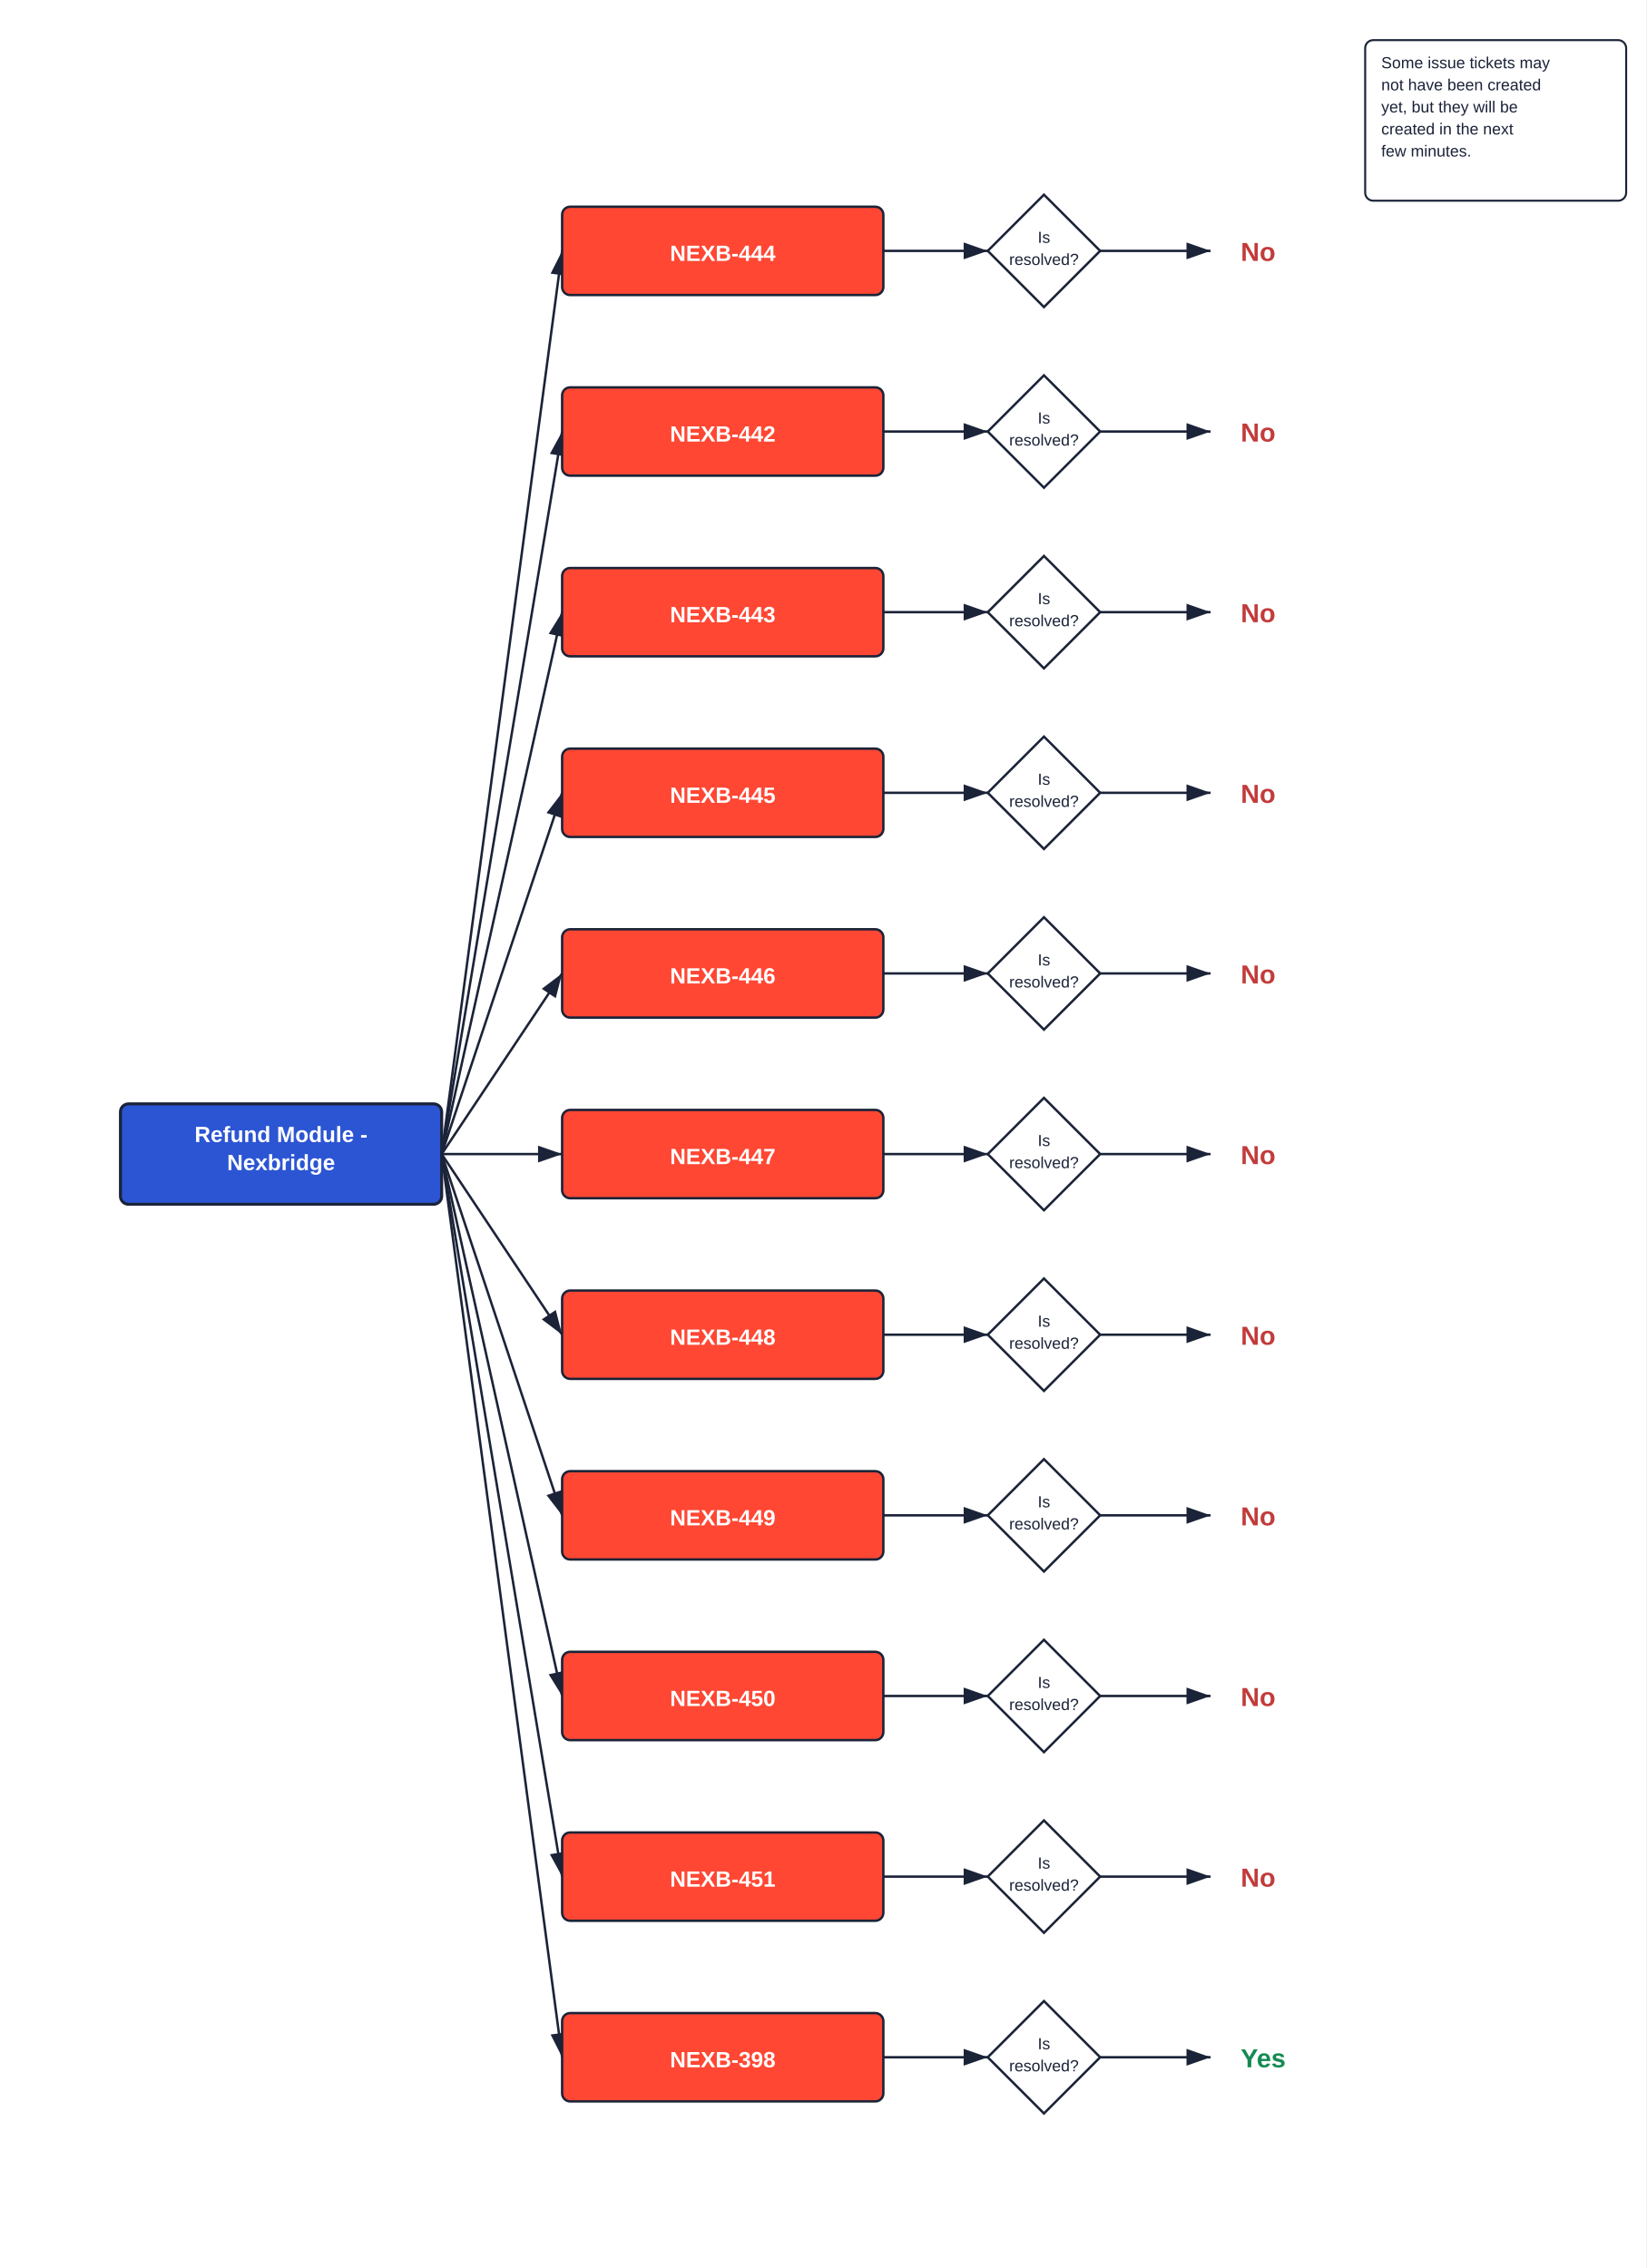
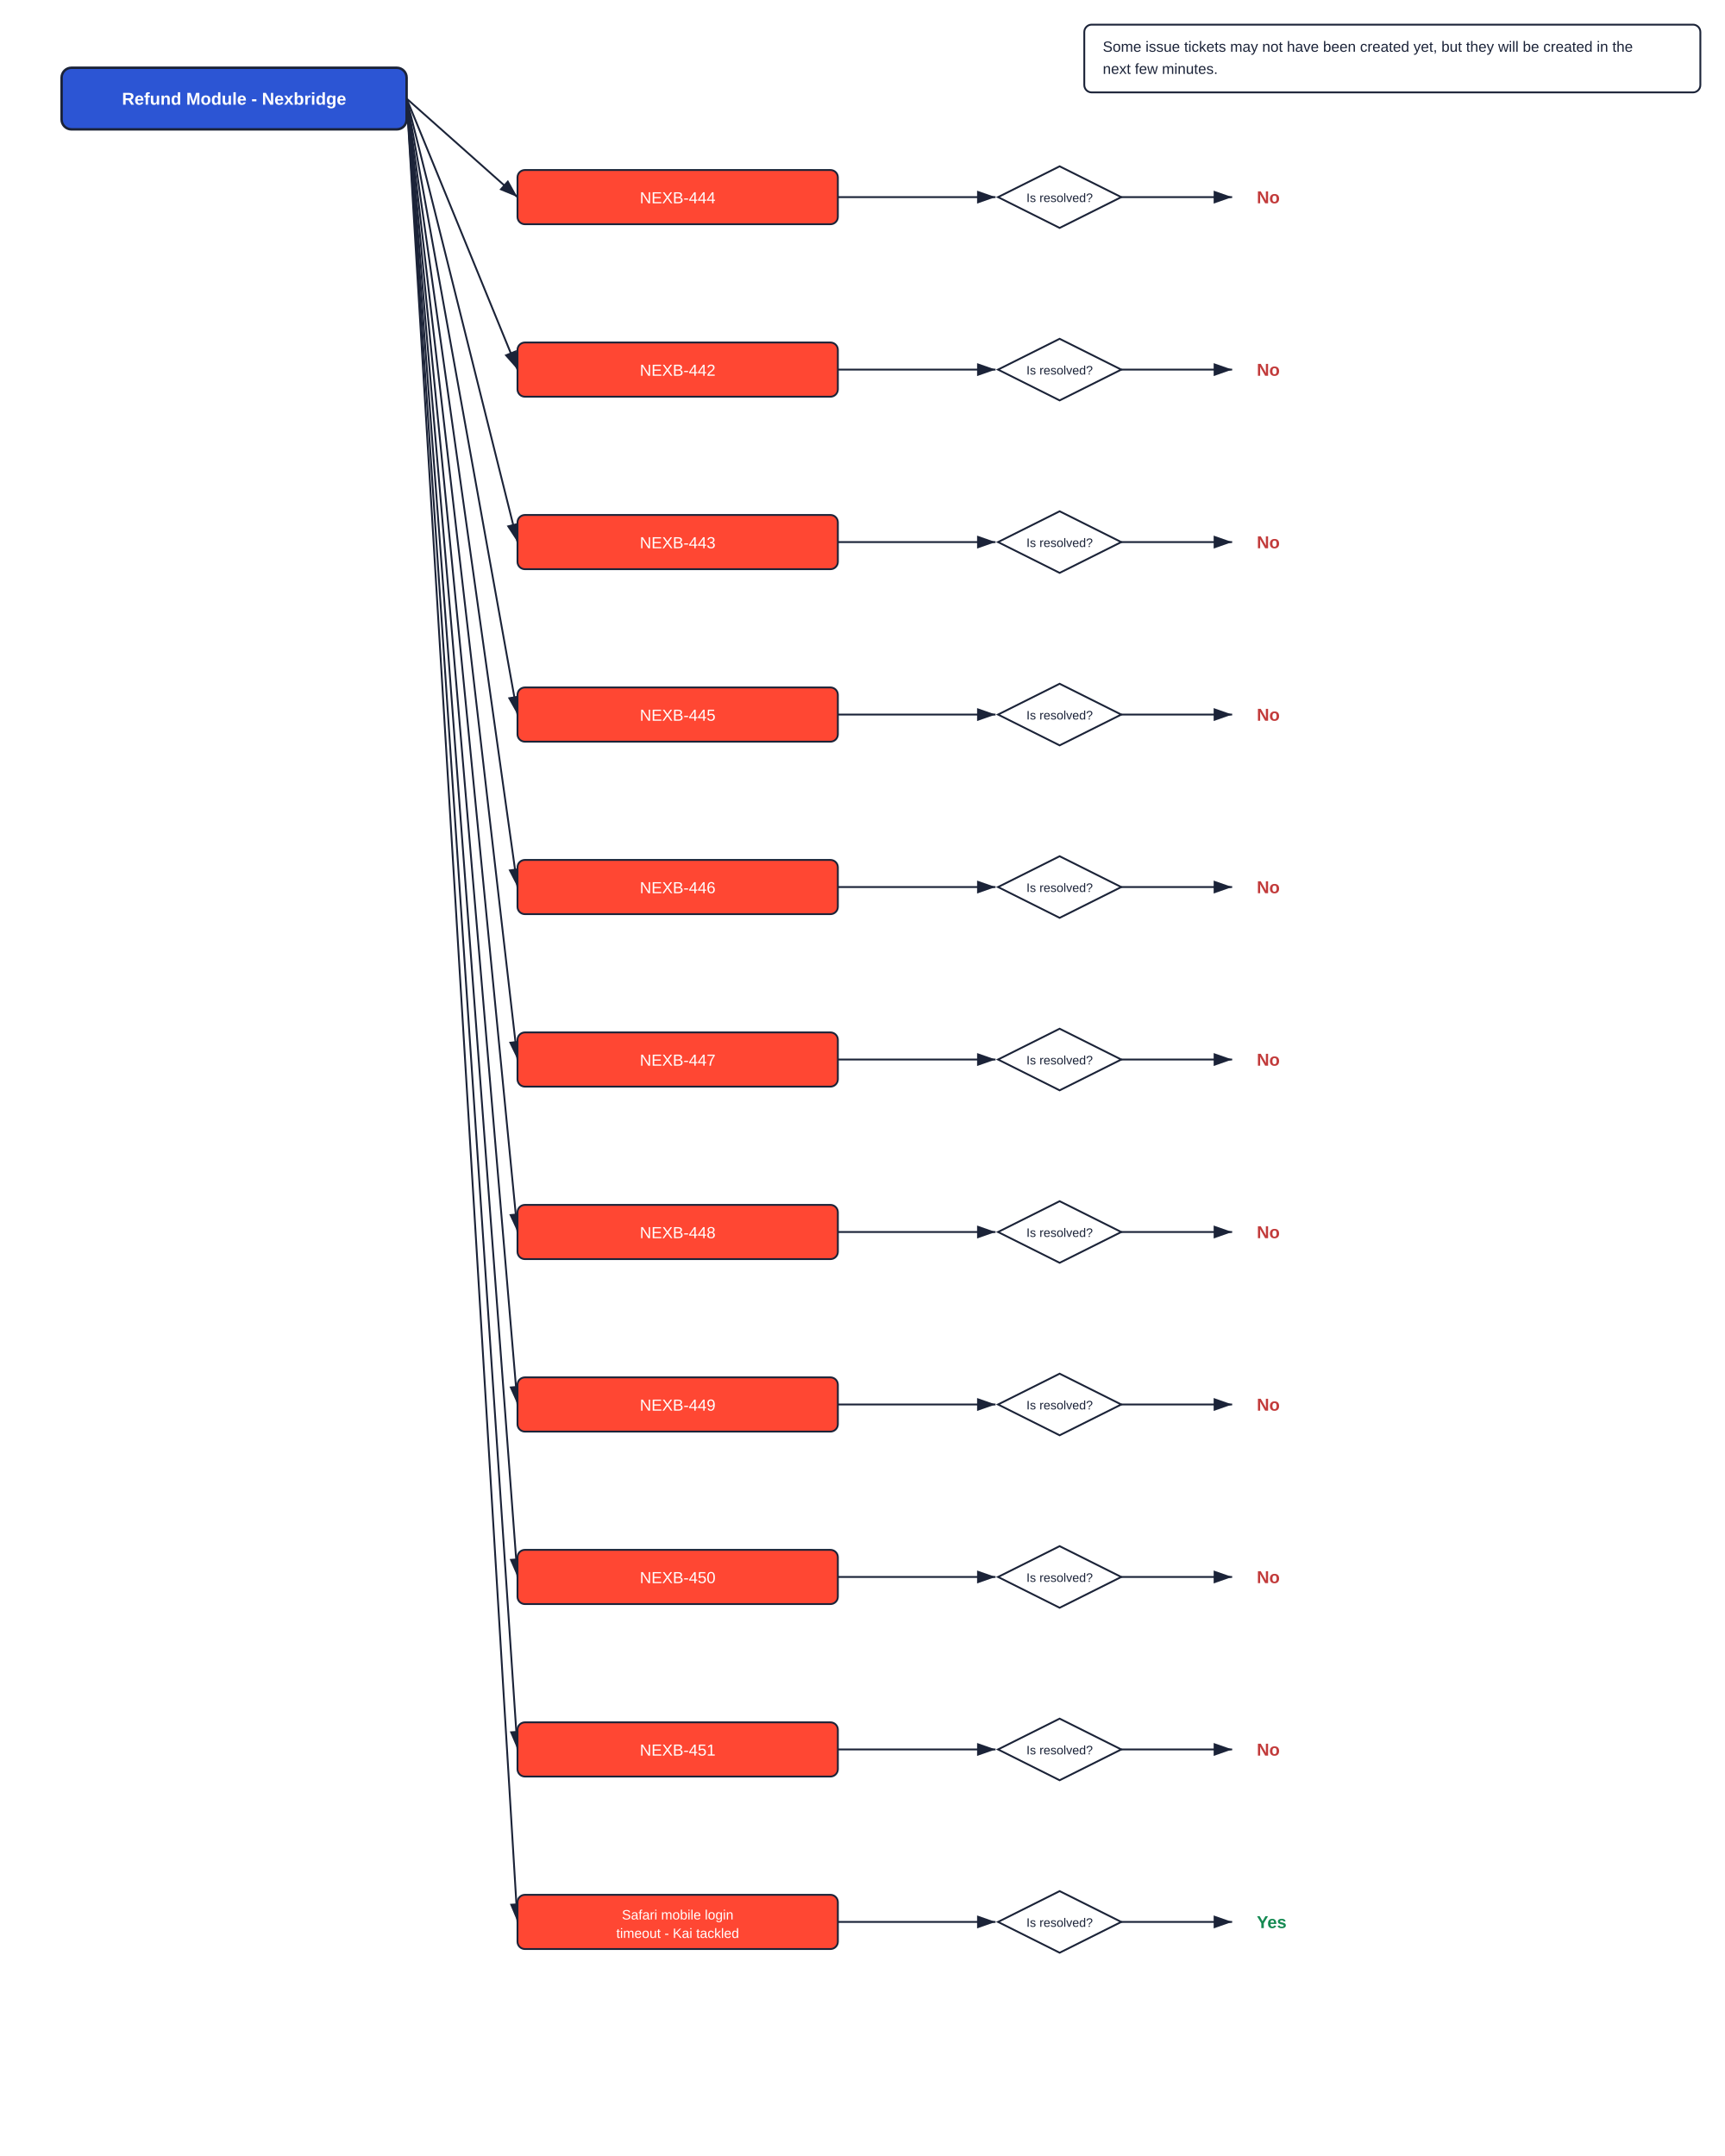
- <svg xmlns="http://www.w3.org/2000/svg" width="820" height="1130" font-family="Arial, sans-serif">
-   <rect width="820" height="1130" fill="#ffffff" />
+ <svg xmlns="http://www.w3.org/2000/svg" width="1400" height="1750" viewBox="0 0 1400 1750">
  <defs>
-     <marker id="ah" markerWidth="10" markerHeight="7" refX="10" refY="3.5" orient="auto">
+     <marker id="arrowhead" markerWidth="10" markerHeight="7" refX="10" refY="3.5" orient="auto">
      <polygon points="0 0, 10 3.5, 0 7" fill="#1b2338" />
    </marker>
  </defs>
-   <rect x="680" y="20" width="130" height="80" rx="4" fill="#ffffff" stroke="#1b2338" stroke-width="1" />
-   <text x="688" y="34" font-size="8" fill="#1b2338">Some issue tickets may</text>
-   <text x="688" y="45" font-size="8" fill="#1b2338">not have been created</text>
-   <text x="688" y="56" font-size="8" fill="#1b2338">yet, but they will be</text>
-   <text x="688" y="67" font-size="8" fill="#1b2338">created in the next</text>
-   <text x="688" y="78" font-size="8" fill="#1b2338">few minutes.</text>
-   <rect x="60" y="550.0" width="160" height="50" rx="4" fill="#2c55d4" stroke="#1b2338" stroke-width="1.5" />
-   <text x="140.0" y="569.0" text-anchor="middle" font-size="11" font-weight="bold" fill="#ffffff">Refund Module -</text>
-   <text x="140.0" y="583.0" text-anchor="middle" font-size="11" font-weight="bold" fill="#ffffff">Nexbridge</text>
-   <line x1="220" y1="575.0" x2="280" y2="125.0" stroke="#1b2338" stroke-width="1.2" marker-end="url(#ah)" />
-   <rect x="280" y="103.0" width="160" height="44" rx="4" fill="#ff4733" stroke="#1b2338" stroke-width="1.2" />
-   <text x="360.0" y="130.0" text-anchor="middle" font-size="11" font-weight="bold" fill="#ffffff">NEXB-444</text>
-   <line x1="440" y1="125.0" x2="492" y2="125.0" stroke="#1b2338" stroke-width="1.2" marker-end="url(#ah)" />
-   <polygon points="520,97.0 548,125.0 520,153.0 492,125.0" fill="#ffffff" stroke="#1b2338" stroke-width="1.2" />
-   <text x="520" y="121.0" text-anchor="middle" font-size="8" fill="#1b2338">Is</text>
-   <text x="520" y="132.0" text-anchor="middle" font-size="8" fill="#1b2338">resolved?</text>
-   <line x1="548" y1="125.0" x2="603" y2="125.0" stroke="#1b2338" stroke-width="1.2" marker-end="url(#ah)" />
-   <text x="618" y="130.0" font-size="13" font-weight="bold" fill="#c23b3b">No</text>
-   <line x1="220" y1="575.0" x2="280" y2="215.0" stroke="#1b2338" stroke-width="1.2" marker-end="url(#ah)" />
-   <rect x="280" y="193.0" width="160" height="44" rx="4" fill="#ff4733" stroke="#1b2338" stroke-width="1.2" />
-   <text x="360.0" y="220.0" text-anchor="middle" font-size="11" font-weight="bold" fill="#ffffff">NEXB-442</text>
-   <line x1="440" y1="215.0" x2="492" y2="215.0" stroke="#1b2338" stroke-width="1.2" marker-end="url(#ah)" />
-   <polygon points="520,187.0 548,215.0 520,243.0 492,215.0" fill="#ffffff" stroke="#1b2338" stroke-width="1.2" />
-   <text x="520" y="211.0" text-anchor="middle" font-size="8" fill="#1b2338">Is</text>
-   <text x="520" y="222.0" text-anchor="middle" font-size="8" fill="#1b2338">resolved?</text>
-   <line x1="548" y1="215.0" x2="603" y2="215.0" stroke="#1b2338" stroke-width="1.2" marker-end="url(#ah)" />
-   <text x="618" y="220.0" font-size="13" font-weight="bold" fill="#c23b3b">No</text>
-   <line x1="220" y1="575.0" x2="280" y2="305.0" stroke="#1b2338" stroke-width="1.2" marker-end="url(#ah)" />
-   <rect x="280" y="283.0" width="160" height="44" rx="4" fill="#ff4733" stroke="#1b2338" stroke-width="1.2" />
-   <text x="360.0" y="310.0" text-anchor="middle" font-size="11" font-weight="bold" fill="#ffffff">NEXB-443</text>
-   <line x1="440" y1="305.0" x2="492" y2="305.0" stroke="#1b2338" stroke-width="1.2" marker-end="url(#ah)" />
-   <polygon points="520,277.0 548,305.0 520,333.0 492,305.0" fill="#ffffff" stroke="#1b2338" stroke-width="1.2" />
-   <text x="520" y="301.0" text-anchor="middle" font-size="8" fill="#1b2338">Is</text>
-   <text x="520" y="312.0" text-anchor="middle" font-size="8" fill="#1b2338">resolved?</text>
-   <line x1="548" y1="305.0" x2="603" y2="305.0" stroke="#1b2338" stroke-width="1.2" marker-end="url(#ah)" />
-   <text x="618" y="310.0" font-size="13" font-weight="bold" fill="#c23b3b">No</text>
-   <line x1="220" y1="575.0" x2="280" y2="395.0" stroke="#1b2338" stroke-width="1.2" marker-end="url(#ah)" />
-   <rect x="280" y="373.0" width="160" height="44" rx="4" fill="#ff4733" stroke="#1b2338" stroke-width="1.2" />
-   <text x="360.0" y="400.0" text-anchor="middle" font-size="11" font-weight="bold" fill="#ffffff">NEXB-445</text>
-   <line x1="440" y1="395.0" x2="492" y2="395.0" stroke="#1b2338" stroke-width="1.2" marker-end="url(#ah)" />
-   <polygon points="520,367.0 548,395.0 520,423.0 492,395.0" fill="#ffffff" stroke="#1b2338" stroke-width="1.2" />
-   <text x="520" y="391.0" text-anchor="middle" font-size="8" fill="#1b2338">Is</text>
-   <text x="520" y="402.0" text-anchor="middle" font-size="8" fill="#1b2338">resolved?</text>
-   <line x1="548" y1="395.0" x2="603" y2="395.0" stroke="#1b2338" stroke-width="1.2" marker-end="url(#ah)" />
-   <text x="618" y="400.0" font-size="13" font-weight="bold" fill="#c23b3b">No</text>
-   <line x1="220" y1="575.0" x2="280" y2="485.0" stroke="#1b2338" stroke-width="1.2" marker-end="url(#ah)" />
-   <rect x="280" y="463.0" width="160" height="44" rx="4" fill="#ff4733" stroke="#1b2338" stroke-width="1.2" />
-   <text x="360.0" y="490.0" text-anchor="middle" font-size="11" font-weight="bold" fill="#ffffff">NEXB-446</text>
-   <line x1="440" y1="485.0" x2="492" y2="485.0" stroke="#1b2338" stroke-width="1.2" marker-end="url(#ah)" />
-   <polygon points="520,457.0 548,485.0 520,513.0 492,485.0" fill="#ffffff" stroke="#1b2338" stroke-width="1.2" />
-   <text x="520" y="481.0" text-anchor="middle" font-size="8" fill="#1b2338">Is</text>
-   <text x="520" y="492.0" text-anchor="middle" font-size="8" fill="#1b2338">resolved?</text>
-   <line x1="548" y1="485.0" x2="603" y2="485.0" stroke="#1b2338" stroke-width="1.2" marker-end="url(#ah)" />
-   <text x="618" y="490.0" font-size="13" font-weight="bold" fill="#c23b3b">No</text>
-   <line x1="220" y1="575.0" x2="280" y2="575.0" stroke="#1b2338" stroke-width="1.2" marker-end="url(#ah)" />
-   <rect x="280" y="553.0" width="160" height="44" rx="4" fill="#ff4733" stroke="#1b2338" stroke-width="1.2" />
-   <text x="360.0" y="580.0" text-anchor="middle" font-size="11" font-weight="bold" fill="#ffffff">NEXB-447</text>
-   <line x1="440" y1="575.0" x2="492" y2="575.0" stroke="#1b2338" stroke-width="1.2" marker-end="url(#ah)" />
-   <polygon points="520,547.0 548,575.0 520,603.0 492,575.0" fill="#ffffff" stroke="#1b2338" stroke-width="1.2" />
-   <text x="520" y="571.0" text-anchor="middle" font-size="8" fill="#1b2338">Is</text>
-   <text x="520" y="582.0" text-anchor="middle" font-size="8" fill="#1b2338">resolved?</text>
-   <line x1="548" y1="575.0" x2="603" y2="575.0" stroke="#1b2338" stroke-width="1.2" marker-end="url(#ah)" />
-   <text x="618" y="580.0" font-size="13" font-weight="bold" fill="#c23b3b">No</text>
-   <line x1="220" y1="575.0" x2="280" y2="665.0" stroke="#1b2338" stroke-width="1.2" marker-end="url(#ah)" />
-   <rect x="280" y="643.0" width="160" height="44" rx="4" fill="#ff4733" stroke="#1b2338" stroke-width="1.2" />
-   <text x="360.0" y="670.0" text-anchor="middle" font-size="11" font-weight="bold" fill="#ffffff">NEXB-448</text>
-   <line x1="440" y1="665.0" x2="492" y2="665.0" stroke="#1b2338" stroke-width="1.2" marker-end="url(#ah)" />
-   <polygon points="520,637.0 548,665.0 520,693.0 492,665.0" fill="#ffffff" stroke="#1b2338" stroke-width="1.2" />
-   <text x="520" y="661.0" text-anchor="middle" font-size="8" fill="#1b2338">Is</text>
-   <text x="520" y="672.0" text-anchor="middle" font-size="8" fill="#1b2338">resolved?</text>
-   <line x1="548" y1="665.0" x2="603" y2="665.0" stroke="#1b2338" stroke-width="1.2" marker-end="url(#ah)" />
-   <text x="618" y="670.0" font-size="13" font-weight="bold" fill="#c23b3b">No</text>
-   <line x1="220" y1="575.0" x2="280" y2="755.0" stroke="#1b2338" stroke-width="1.2" marker-end="url(#ah)" />
-   <rect x="280" y="733.0" width="160" height="44" rx="4" fill="#ff4733" stroke="#1b2338" stroke-width="1.2" />
-   <text x="360.0" y="760.0" text-anchor="middle" font-size="11" font-weight="bold" fill="#ffffff">NEXB-449</text>
-   <line x1="440" y1="755.0" x2="492" y2="755.0" stroke="#1b2338" stroke-width="1.2" marker-end="url(#ah)" />
-   <polygon points="520,727.0 548,755.0 520,783.0 492,755.0" fill="#ffffff" stroke="#1b2338" stroke-width="1.2" />
-   <text x="520" y="751.0" text-anchor="middle" font-size="8" fill="#1b2338">Is</text>
-   <text x="520" y="762.0" text-anchor="middle" font-size="8" fill="#1b2338">resolved?</text>
-   <line x1="548" y1="755.0" x2="603" y2="755.0" stroke="#1b2338" stroke-width="1.2" marker-end="url(#ah)" />
-   <text x="618" y="760.0" font-size="13" font-weight="bold" fill="#c23b3b">No</text>
-   <line x1="220" y1="575.0" x2="280" y2="845.0" stroke="#1b2338" stroke-width="1.2" marker-end="url(#ah)" />
-   <rect x="280" y="823.0" width="160" height="44" rx="4" fill="#ff4733" stroke="#1b2338" stroke-width="1.2" />
-   <text x="360.0" y="850.0" text-anchor="middle" font-size="11" font-weight="bold" fill="#ffffff">NEXB-450</text>
-   <line x1="440" y1="845.0" x2="492" y2="845.0" stroke="#1b2338" stroke-width="1.2" marker-end="url(#ah)" />
-   <polygon points="520,817.0 548,845.0 520,873.0 492,845.0" fill="#ffffff" stroke="#1b2338" stroke-width="1.2" />
-   <text x="520" y="841.0" text-anchor="middle" font-size="8" fill="#1b2338">Is</text>
-   <text x="520" y="852.0" text-anchor="middle" font-size="8" fill="#1b2338">resolved?</text>
-   <line x1="548" y1="845.0" x2="603" y2="845.0" stroke="#1b2338" stroke-width="1.2" marker-end="url(#ah)" />
-   <text x="618" y="850.0" font-size="13" font-weight="bold" fill="#c23b3b">No</text>
-   <line x1="220" y1="575.0" x2="280" y2="935.0" stroke="#1b2338" stroke-width="1.2" marker-end="url(#ah)" />
-   <rect x="280" y="913.0" width="160" height="44" rx="4" fill="#ff4733" stroke="#1b2338" stroke-width="1.2" />
-   <text x="360.0" y="940.0" text-anchor="middle" font-size="11" font-weight="bold" fill="#ffffff">NEXB-451</text>
-   <line x1="440" y1="935.0" x2="492" y2="935.0" stroke="#1b2338" stroke-width="1.2" marker-end="url(#ah)" />
-   <polygon points="520,907.0 548,935.0 520,963.0 492,935.0" fill="#ffffff" stroke="#1b2338" stroke-width="1.2" />
-   <text x="520" y="931.0" text-anchor="middle" font-size="8" fill="#1b2338">Is</text>
-   <text x="520" y="942.0" text-anchor="middle" font-size="8" fill="#1b2338">resolved?</text>
-   <line x1="548" y1="935.0" x2="603" y2="935.0" stroke="#1b2338" stroke-width="1.2" marker-end="url(#ah)" />
-   <text x="618" y="940.0" font-size="13" font-weight="bold" fill="#c23b3b">No</text>
-   <line x1="220" y1="575.0" x2="280" y2="1025.0" stroke="#1b2338" stroke-width="1.2" marker-end="url(#ah)" />
-   <rect x="280" y="1003.0" width="160" height="44" rx="4" fill="#ff4733" stroke="#1b2338" stroke-width="1.2" />
-   <text x="360.0" y="1030.0" text-anchor="middle" font-size="11" font-weight="bold" fill="#ffffff">NEXB-398</text>
-   <line x1="440" y1="1025.0" x2="492" y2="1025.0" stroke="#1b2338" stroke-width="1.2" marker-end="url(#ah)" />
-   <polygon points="520,997.0 548,1025.0 520,1053.0 492,1025.0" fill="#ffffff" stroke="#1b2338" stroke-width="1.2" />
-   <text x="520" y="1021.0" text-anchor="middle" font-size="8" fill="#1b2338">Is</text>
-   <text x="520" y="1032.0" text-anchor="middle" font-size="8" fill="#1b2338">resolved?</text>
-   <line x1="548" y1="1025.0" x2="603" y2="1025.0" stroke="#1b2338" stroke-width="1.2" marker-end="url(#ah)" />
-   <text x="618" y="1030.0" font-size="13" font-weight="bold" fill="#158a52">Yes</text>
+   <rect width="1400" height="1750" fill="#ffffff" />
+   <rect x="880" y="20" width="500" height="55" rx="6" fill="#ffffff" stroke="#1b2338" stroke-width="1.5" />
+   <text x="895" y="42" font-family="Arial, sans-serif" font-size="12" fill="#1b2338">Some issue tickets may not have been created yet, but they will be created in the</text>
+   <text x="895" y="60" font-family="Arial, sans-serif" font-size="12" fill="#1b2338">next few minutes.</text>
+   <rect x="50" y="55" width="280" height="50" rx="8" fill="#2c55d4" stroke="#1b2338" stroke-width="2" />
+   <text x="190" y="85" font-family="Arial, sans-serif" font-size="14" font-weight="bold" fill="#ffffff" text-anchor="middle">Refund Module - Nexbridge</text>
+   <line x1="330" y1="80" x2="420" y2="160" stroke="#1b2338" stroke-width="1.5" marker-end="url(#arrowhead)" />
+   <rect x="420" y="138" width="260" height="44" rx="6" fill="#ff4733" stroke="#1b2338" stroke-width="1.5" />
+   <text x="550" y="165" font-family="Arial, sans-serif" font-size="13" fill="#ffffff" text-anchor="middle">NEXB-444</text>
+   <line x1="680" y1="160" x2="808" y2="160" stroke="#1b2338" stroke-width="1.5" marker-end="url(#arrowhead)" />
+   <polygon points="810,160 860,135 910,160 860,185" fill="#ffffff" stroke="#1b2338" stroke-width="1.5" />
+   <text x="860" y="164" font-family="Arial, sans-serif" font-size="10" fill="#1b2338" text-anchor="middle">Is resolved?</text>
+   <line x1="910" y1="160" x2="1000" y2="160" stroke="#1b2338" stroke-width="1.5" marker-end="url(#arrowhead)" />
+   <text x="1020" y="165" font-family="Arial, sans-serif" font-size="14" font-weight="bold" fill="#c23b3b">No</text>
+   <line x1="330" y1="80" x2="420" y2="300" stroke="#1b2338" stroke-width="1.5" marker-end="url(#arrowhead)" />
+   <rect x="420" y="278" width="260" height="44" rx="6" fill="#ff4733" stroke="#1b2338" stroke-width="1.5" />
+   <text x="550" y="305" font-family="Arial, sans-serif" font-size="13" fill="#ffffff" text-anchor="middle">NEXB-442</text>
+   <line x1="680" y1="300" x2="808" y2="300" stroke="#1b2338" stroke-width="1.5" marker-end="url(#arrowhead)" />
+   <polygon points="810,300 860,275 910,300 860,325" fill="#ffffff" stroke="#1b2338" stroke-width="1.5" />
+   <text x="860" y="304" font-family="Arial, sans-serif" font-size="10" fill="#1b2338" text-anchor="middle">Is resolved?</text>
+   <line x1="910" y1="300" x2="1000" y2="300" stroke="#1b2338" stroke-width="1.5" marker-end="url(#arrowhead)" />
+   <text x="1020" y="305" font-family="Arial, sans-serif" font-size="14" font-weight="bold" fill="#c23b3b">No</text>
+   <line x1="330" y1="80" x2="420" y2="440" stroke="#1b2338" stroke-width="1.5" marker-end="url(#arrowhead)" />
+   <rect x="420" y="418" width="260" height="44" rx="6" fill="#ff4733" stroke="#1b2338" stroke-width="1.5" />
+   <text x="550" y="445" font-family="Arial, sans-serif" font-size="13" fill="#ffffff" text-anchor="middle">NEXB-443</text>
+   <line x1="680" y1="440" x2="808" y2="440" stroke="#1b2338" stroke-width="1.5" marker-end="url(#arrowhead)" />
+   <polygon points="810,440 860,415 910,440 860,465" fill="#ffffff" stroke="#1b2338" stroke-width="1.5" />
+   <text x="860" y="444" font-family="Arial, sans-serif" font-size="10" fill="#1b2338" text-anchor="middle">Is resolved?</text>
+   <line x1="910" y1="440" x2="1000" y2="440" stroke="#1b2338" stroke-width="1.5" marker-end="url(#arrowhead)" />
+   <text x="1020" y="445" font-family="Arial, sans-serif" font-size="14" font-weight="bold" fill="#c23b3b">No</text>
+   <line x1="330" y1="80" x2="420" y2="580" stroke="#1b2338" stroke-width="1.5" marker-end="url(#arrowhead)" />
+   <rect x="420" y="558" width="260" height="44" rx="6" fill="#ff4733" stroke="#1b2338" stroke-width="1.5" />
+   <text x="550" y="585" font-family="Arial, sans-serif" font-size="13" fill="#ffffff" text-anchor="middle">NEXB-445</text>
+   <line x1="680" y1="580" x2="808" y2="580" stroke="#1b2338" stroke-width="1.5" marker-end="url(#arrowhead)" />
+   <polygon points="810,580 860,555 910,580 860,605" fill="#ffffff" stroke="#1b2338" stroke-width="1.5" />
+   <text x="860" y="584" font-family="Arial, sans-serif" font-size="10" fill="#1b2338" text-anchor="middle">Is resolved?</text>
+   <line x1="910" y1="580" x2="1000" y2="580" stroke="#1b2338" stroke-width="1.5" marker-end="url(#arrowhead)" />
+   <text x="1020" y="585" font-family="Arial, sans-serif" font-size="14" font-weight="bold" fill="#c23b3b">No</text>
+   <line x1="330" y1="80" x2="420" y2="720" stroke="#1b2338" stroke-width="1.5" marker-end="url(#arrowhead)" />
+   <rect x="420" y="698" width="260" height="44" rx="6" fill="#ff4733" stroke="#1b2338" stroke-width="1.5" />
+   <text x="550" y="725" font-family="Arial, sans-serif" font-size="13" fill="#ffffff" text-anchor="middle">NEXB-446</text>
+   <line x1="680" y1="720" x2="808" y2="720" stroke="#1b2338" stroke-width="1.5" marker-end="url(#arrowhead)" />
+   <polygon points="810,720 860,695 910,720 860,745" fill="#ffffff" stroke="#1b2338" stroke-width="1.5" />
+   <text x="860" y="724" font-family="Arial, sans-serif" font-size="10" fill="#1b2338" text-anchor="middle">Is resolved?</text>
+   <line x1="910" y1="720" x2="1000" y2="720" stroke="#1b2338" stroke-width="1.5" marker-end="url(#arrowhead)" />
+   <text x="1020" y="725" font-family="Arial, sans-serif" font-size="14" font-weight="bold" fill="#c23b3b">No</text>
+   <line x1="330" y1="80" x2="420" y2="860" stroke="#1b2338" stroke-width="1.5" marker-end="url(#arrowhead)" />
+   <rect x="420" y="838" width="260" height="44" rx="6" fill="#ff4733" stroke="#1b2338" stroke-width="1.5" />
+   <text x="550" y="865" font-family="Arial, sans-serif" font-size="13" fill="#ffffff" text-anchor="middle">NEXB-447</text>
+   <line x1="680" y1="860" x2="808" y2="860" stroke="#1b2338" stroke-width="1.5" marker-end="url(#arrowhead)" />
+   <polygon points="810,860 860,835 910,860 860,885" fill="#ffffff" stroke="#1b2338" stroke-width="1.5" />
+   <text x="860" y="864" font-family="Arial, sans-serif" font-size="10" fill="#1b2338" text-anchor="middle">Is resolved?</text>
+   <line x1="910" y1="860" x2="1000" y2="860" stroke="#1b2338" stroke-width="1.5" marker-end="url(#arrowhead)" />
+   <text x="1020" y="865" font-family="Arial, sans-serif" font-size="14" font-weight="bold" fill="#c23b3b">No</text>
+   <line x1="330" y1="80" x2="420" y2="1000" stroke="#1b2338" stroke-width="1.5" marker-end="url(#arrowhead)" />
+   <rect x="420" y="978" width="260" height="44" rx="6" fill="#ff4733" stroke="#1b2338" stroke-width="1.5" />
+   <text x="550" y="1005" font-family="Arial, sans-serif" font-size="13" fill="#ffffff" text-anchor="middle">NEXB-448</text>
+   <line x1="680" y1="1000" x2="808" y2="1000" stroke="#1b2338" stroke-width="1.5" marker-end="url(#arrowhead)" />
+   <polygon points="810,1000 860,975 910,1000 860,1025" fill="#ffffff" stroke="#1b2338" stroke-width="1.5" />
+   <text x="860" y="1004" font-family="Arial, sans-serif" font-size="10" fill="#1b2338" text-anchor="middle">Is resolved?</text>
+   <line x1="910" y1="1000" x2="1000" y2="1000" stroke="#1b2338" stroke-width="1.5" marker-end="url(#arrowhead)" />
+   <text x="1020" y="1005" font-family="Arial, sans-serif" font-size="14" font-weight="bold" fill="#c23b3b">No</text>
+   <line x1="330" y1="80" x2="420" y2="1140" stroke="#1b2338" stroke-width="1.5" marker-end="url(#arrowhead)" />
+   <rect x="420" y="1118" width="260" height="44" rx="6" fill="#ff4733" stroke="#1b2338" stroke-width="1.5" />
+   <text x="550" y="1145" font-family="Arial, sans-serif" font-size="13" fill="#ffffff" text-anchor="middle">NEXB-449</text>
+   <line x1="680" y1="1140" x2="808" y2="1140" stroke="#1b2338" stroke-width="1.5" marker-end="url(#arrowhead)" />
+   <polygon points="810,1140 860,1115 910,1140 860,1165" fill="#ffffff" stroke="#1b2338" stroke-width="1.5" />
+   <text x="860" y="1144" font-family="Arial, sans-serif" font-size="10" fill="#1b2338" text-anchor="middle">Is resolved?</text>
+   <line x1="910" y1="1140" x2="1000" y2="1140" stroke="#1b2338" stroke-width="1.5" marker-end="url(#arrowhead)" />
+   <text x="1020" y="1145" font-family="Arial, sans-serif" font-size="14" font-weight="bold" fill="#c23b3b">No</text>
+   <line x1="330" y1="80" x2="420" y2="1280" stroke="#1b2338" stroke-width="1.5" marker-end="url(#arrowhead)" />
+   <rect x="420" y="1258" width="260" height="44" rx="6" fill="#ff4733" stroke="#1b2338" stroke-width="1.5" />
+   <text x="550" y="1285" font-family="Arial, sans-serif" font-size="13" fill="#ffffff" text-anchor="middle">NEXB-450</text>
+   <line x1="680" y1="1280" x2="808" y2="1280" stroke="#1b2338" stroke-width="1.5" marker-end="url(#arrowhead)" />
+   <polygon points="810,1280 860,1255 910,1280 860,1305" fill="#ffffff" stroke="#1b2338" stroke-width="1.5" />
+   <text x="860" y="1284" font-family="Arial, sans-serif" font-size="10" fill="#1b2338" text-anchor="middle">Is resolved?</text>
+   <line x1="910" y1="1280" x2="1000" y2="1280" stroke="#1b2338" stroke-width="1.5" marker-end="url(#arrowhead)" />
+   <text x="1020" y="1285" font-family="Arial, sans-serif" font-size="14" font-weight="bold" fill="#c23b3b">No</text>
+   <line x1="330" y1="80" x2="420" y2="1420" stroke="#1b2338" stroke-width="1.5" marker-end="url(#arrowhead)" />
+   <rect x="420" y="1398" width="260" height="44" rx="6" fill="#ff4733" stroke="#1b2338" stroke-width="1.5" />
+   <text x="550" y="1425" font-family="Arial, sans-serif" font-size="13" fill="#ffffff" text-anchor="middle">NEXB-451</text>
+   <line x1="680" y1="1420" x2="808" y2="1420" stroke="#1b2338" stroke-width="1.5" marker-end="url(#arrowhead)" />
+   <polygon points="810,1420 860,1395 910,1420 860,1445" fill="#ffffff" stroke="#1b2338" stroke-width="1.5" />
+   <text x="860" y="1424" font-family="Arial, sans-serif" font-size="10" fill="#1b2338" text-anchor="middle">Is resolved?</text>
+   <line x1="910" y1="1420" x2="1000" y2="1420" stroke="#1b2338" stroke-width="1.5" marker-end="url(#arrowhead)" />
+   <text x="1020" y="1425" font-family="Arial, sans-serif" font-size="14" font-weight="bold" fill="#c23b3b">No</text>
+   <line x1="330" y1="80" x2="420" y2="1560" stroke="#1b2338" stroke-width="1.5" marker-end="url(#arrowhead)" />
+   <rect x="420" y="1538" width="260" height="44" rx="6" fill="#ff4733" stroke="#1b2338" stroke-width="1.5" />
+   <text x="550" y="1558" font-family="Arial, sans-serif" font-size="11" fill="#ffffff" text-anchor="middle">Safari mobile login</text>
+   <text x="550" y="1573" font-family="Arial, sans-serif" font-size="11" fill="#ffffff" text-anchor="middle">timeout - Kai tackled</text>
+   <line x1="680" y1="1560" x2="808" y2="1560" stroke="#1b2338" stroke-width="1.5" marker-end="url(#arrowhead)" />
+   <polygon points="810,1560 860,1535 910,1560 860,1585" fill="#ffffff" stroke="#1b2338" stroke-width="1.5" />
+   <text x="860" y="1564" font-family="Arial, sans-serif" font-size="10" fill="#1b2338" text-anchor="middle">Is resolved?</text>
+   <line x1="910" y1="1560" x2="1000" y2="1560" stroke="#1b2338" stroke-width="1.5" marker-end="url(#arrowhead)" />
+   <text x="1020" y="1565" font-family="Arial, sans-serif" font-size="14" font-weight="bold" fill="#158a52">Yes</text>
</svg>
